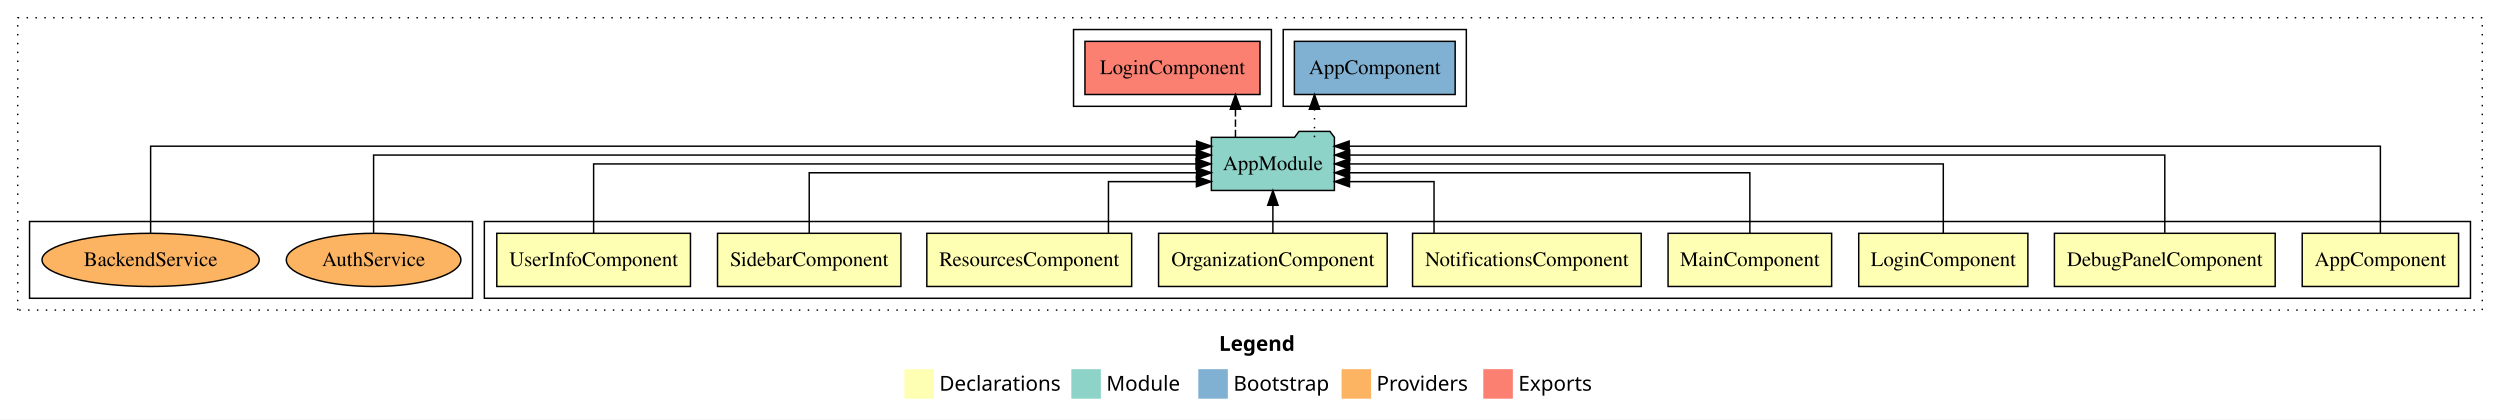
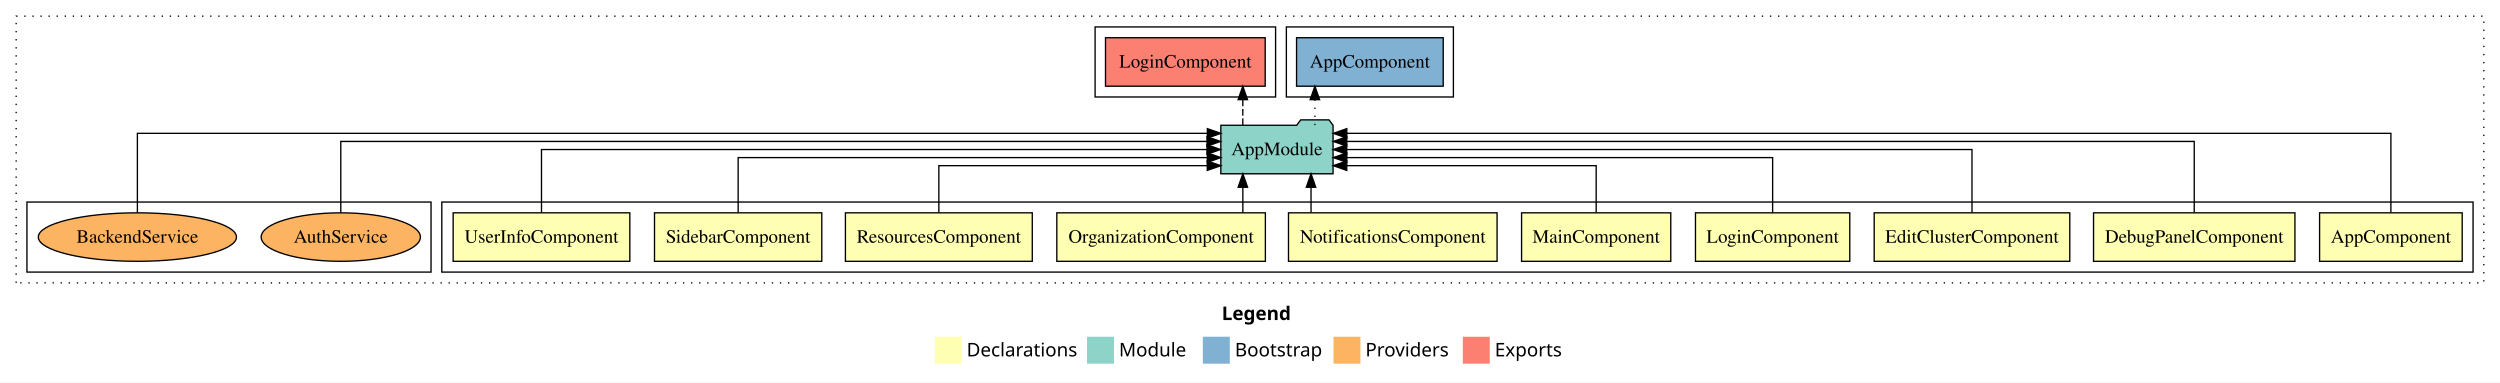
- <svg xmlns="http://www.w3.org/2000/svg" width="1693pt" height="284pt" viewBox="0.00 0.00 1693.00 284.00">
+ <svg xmlns="http://www.w3.org/2000/svg" width="1856pt" height="284pt" viewBox="0.00 0.00 1856.00 284.00">
  <g id="graph0" class="graph" transform="scale(1 1) rotate(0) translate(4 280)">
-     <polygon fill="#ffffff" stroke="transparent" points="-4,4 -4,-280 1689,-280 1689,4 -4,4" />
-     <text text-anchor="start" x="821.509" y="-42.4" font-family="sans-serif" font-weight="bold" font-size="14.00" fill="#000000">Legend</text>
-     <polygon fill="#ffffb3" stroke="transparent" points="608.5,-10 608.5,-30 628.5,-30 628.5,-10 608.5,-10" />
-     <text text-anchor="start" x="632.129" y="-15.4" font-family="sans-serif" font-size="14.00" fill="#000000">  Declarations</text>
-     <polygon fill="#8dd3c7" stroke="transparent" points="721.5,-10 721.5,-30 741.5,-30 741.5,-10 721.5,-10" />
-     <text text-anchor="start" x="745.225" y="-15.4" font-family="sans-serif" font-size="14.00" fill="#000000">  Module</text>
-     <polygon fill="#80b1d3" stroke="transparent" points="807.5,-10 807.5,-30 827.5,-30 827.5,-10 807.5,-10" />
-     <text text-anchor="start" x="831.281" y="-15.4" font-family="sans-serif" font-size="14.00" fill="#000000">  Bootstrap</text>
-     <polygon fill="#fdb462" stroke="transparent" points="904.5,-10 904.5,-30 924.5,-30 924.5,-10 904.5,-10" />
-     <text text-anchor="start" x="928.173" y="-15.4" font-family="sans-serif" font-size="14.00" fill="#000000">  Providers</text>
-     <polygon fill="#fb8072" stroke="transparent" points="1000.5,-10 1000.5,-30 1020.5,-30 1020.5,-10 1000.5,-10" />
-     <text text-anchor="start" x="1024.226" y="-15.4" font-family="sans-serif" font-size="14.00" fill="#000000">  Exports</text>
+     <polygon fill="#ffffff" stroke="transparent" points="-4,4 -4,-280 1852,-280 1852,4 -4,4" />
+     <text text-anchor="start" x="903.009" y="-42.4" font-family="sans-serif" font-weight="bold" font-size="14.00" fill="#000000">Legend</text>
+     <polygon fill="#ffffb3" stroke="transparent" points="690,-10 690,-30 710,-30 710,-10 690,-10" />
+     <text text-anchor="start" x="713.629" y="-15.4" font-family="sans-serif" font-size="14.00" fill="#000000">  Declarations</text>
+     <polygon fill="#8dd3c7" stroke="transparent" points="803,-10 803,-30 823,-30 823,-10 803,-10" />
+     <text text-anchor="start" x="826.725" y="-15.4" font-family="sans-serif" font-size="14.00" fill="#000000">  Module</text>
+     <polygon fill="#80b1d3" stroke="transparent" points="889,-10 889,-30 909,-30 909,-10 889,-10" />
+     <text text-anchor="start" x="912.781" y="-15.4" font-family="sans-serif" font-size="14.00" fill="#000000">  Bootstrap</text>
+     <polygon fill="#fdb462" stroke="transparent" points="986,-10 986,-30 1006,-30 1006,-10 986,-10" />
+     <text text-anchor="start" x="1009.673" y="-15.4" font-family="sans-serif" font-size="14.00" fill="#000000">  Providers</text>
+     <polygon fill="#fb8072" stroke="transparent" points="1082,-10 1082,-30 1102,-30 1102,-10 1082,-10" />
+     <text text-anchor="start" x="1105.726" y="-15.4" font-family="sans-serif" font-size="14.00" fill="#000000">  Exports</text>
    <g id="clust1" class="cluster">
-       <polygon fill="none" stroke="#000000" stroke-dasharray="1,5" points="8,-70 8,-268 1677,-268 1677,-70 8,-70" />
+       <polygon fill="none" stroke="#000000" stroke-dasharray="1,5" points="8,-70 8,-268 1840,-268 1840,-70 8,-70" />
    </g>
    <g id="clust2" class="cluster">
-       <polygon fill="none" stroke="#000000" points="324,-78 324,-130 1669,-130 1669,-78 324,-78" />
-     </g>
-     <g id="clust13" class="cluster">
-       <polygon fill="none" stroke="#000000" points="723,-208 723,-260 857,-260 857,-208 723,-208" />
+       <polygon fill="none" stroke="#000000" points="324,-78 324,-130 1832,-130 1832,-78 324,-78" />
    </g>
    <g id="clust14" class="cluster">
-       <polygon fill="none" stroke="#000000" points="865,-208 865,-260 989,-260 989,-208 865,-208" />
+       <polygon fill="none" stroke="#000000" points="809,-208 809,-260 943,-260 943,-208 809,-208" />
    </g>
    <g id="clust15" class="cluster">
+       <polygon fill="none" stroke="#000000" points="951,-208 951,-260 1075,-260 1075,-208 951,-208" />
+     </g>
+     <g id="clust16" class="cluster">
      <polygon fill="none" stroke="#000000" points="16,-78 16,-130 316,-130 316,-78 16,-78" />
    </g>
    <g id="node1" class="node">
-       <polygon fill="#ffffb3" stroke="#000000" points="1660.94,-122 1555.06,-122 1555.06,-86 1660.94,-86 1660.94,-122" />
-       <text text-anchor="middle" x="1608" y="-99.8" font-family="Times,serif" font-size="14.00" fill="#000000">AppComponent</text>
+       <polygon fill="#ffffb3" stroke="#000000" points="1823.94,-122 1718.06,-122 1718.06,-86 1823.94,-86 1823.94,-122" />
+       <text text-anchor="middle" x="1771" y="-99.8" font-family="Times,serif" font-size="14.00" fill="#000000">AppComponent</text>
    </g>
-     <g id="node10" class="node">
-       <polygon fill="#8dd3c7" stroke="#000000" points="899.657,-187 896.657,-191 875.657,-191 872.657,-187 816.343,-187 816.343,-151 899.657,-151 899.657,-187" />
-       <text text-anchor="middle" x="858" y="-164.8" font-family="Times,serif" font-size="14.00" fill="#000000">AppModule</text>
+     <g id="node11" class="node">
+       <polygon fill="#8dd3c7" stroke="#000000" points="985.657,-187 982.657,-191 961.657,-191 958.657,-187 902.343,-187 902.343,-151 985.657,-151 985.657,-187" />
+       <text text-anchor="middle" x="944" y="-164.8" font-family="Times,serif" font-size="14.00" fill="#000000">AppModule</text>
    </g>
    <g id="edge1" class="edge">
-       <path fill="none" stroke="#000000" d="M1608,-122.248C1608,-145.018 1608,-181 1608,-181 1608,-181 909.661,-181 909.661,-181" />
-       <polygon fill="#000000" stroke="#000000" points="909.661,-177.5 899.661,-181 909.66,-184.5 909.661,-177.5" />
+       <path fill="none" stroke="#000000" d="M1771,-122.248C1771,-145.018 1771,-181 1771,-181 1771,-181 995.862,-181 995.862,-181" />
+       <polygon fill="#000000" stroke="#000000" points="995.862,-177.5 985.862,-181 995.862,-184.5 995.862,-177.5" />
    </g>
    <g id="node2" class="node">
-       <polygon fill="#ffffb3" stroke="#000000" points="1536.756,-122 1387.244,-122 1387.244,-86 1536.756,-86 1536.756,-122" />
-       <text text-anchor="middle" x="1462" y="-99.8" font-family="Times,serif" font-size="14.00" fill="#000000">DebugPanelComponent</text>
+       <polygon fill="#ffffb3" stroke="#000000" points="1699.756,-122 1550.244,-122 1550.244,-86 1699.756,-86 1699.756,-122" />
+       <text text-anchor="middle" x="1625" y="-99.8" font-family="Times,serif" font-size="14.00" fill="#000000">DebugPanelComponent</text>
    </g>
    <g id="edge2" class="edge">
-       <path fill="none" stroke="#000000" d="M1462,-122.284C1462,-143.321 1462,-175 1462,-175 1462,-175 909.993,-175 909.993,-175" />
-       <polygon fill="#000000" stroke="#000000" points="909.993,-171.5 899.993,-175 909.992,-178.5 909.993,-171.5" />
+       <path fill="none" stroke="#000000" d="M1625,-122.284C1625,-143.321 1625,-175 1625,-175 1625,-175 995.83,-175 995.83,-175" />
+       <polygon fill="#000000" stroke="#000000" points="995.83,-171.5 985.83,-175 995.83,-178.5 995.83,-171.5" />
    </g>
    <g id="node3" class="node">
+       <polygon fill="#ffffb3" stroke="#000000" points="1532.604,-122 1387.396,-122 1387.396,-86 1532.604,-86 1532.604,-122" />
+       <text text-anchor="middle" x="1460" y="-99.8" font-family="Times,serif" font-size="14.00" fill="#000000">EditClusterComponent</text>
+     </g>
+     <g id="edge3" class="edge">
+       <path fill="none" stroke="#000000" d="M1460,-122.106C1460,-141.339 1460,-169 1460,-169 1460,-169 995.789,-169 995.789,-169" />
+       <polygon fill="#000000" stroke="#000000" points="995.789,-165.5 985.789,-169 995.789,-172.5 995.789,-165.5" />
+     </g>
+     <g id="node4" class="node">
      <polygon fill="#ffffb3" stroke="#000000" points="1369.276,-122 1254.724,-122 1254.724,-86 1369.276,-86 1369.276,-122" />
      <text text-anchor="middle" x="1312" y="-99.8" font-family="Times,serif" font-size="14.00" fill="#000000">LoginComponent</text>
    </g>
-     <g id="edge3" class="edge">
-       <path fill="none" stroke="#000000" d="M1312,-122.106C1312,-141.339 1312,-169 1312,-169 1312,-169 909.898,-169 909.898,-169" />
-       <polygon fill="#000000" stroke="#000000" points="909.898,-165.5 899.898,-169 909.897,-172.5 909.898,-165.5" />
+     <g id="edge4" class="edge">
+       <path fill="none" stroke="#000000" d="M1312,-122.022C1312,-139.373 1312,-163 1312,-163 1312,-163 995.856,-163 995.856,-163" />
+       <polygon fill="#000000" stroke="#000000" points="995.856,-159.5 985.856,-163 995.856,-166.5 995.856,-159.5" />
    </g>
-     <g id="node4" class="node">
+     <g id="node5" class="node">
      <polygon fill="#ffffb3" stroke="#000000" points="1236.382,-122 1125.618,-122 1125.618,-86 1236.382,-86 1236.382,-122" />
      <text text-anchor="middle" x="1181" y="-99.8" font-family="Times,serif" font-size="14.00" fill="#000000">MainComponent</text>
    </g>
-     <g id="edge4" class="edge">
-       <path fill="none" stroke="#000000" d="M1181,-122.022C1181,-139.373 1181,-163 1181,-163 1181,-163 909.895,-163 909.895,-163" />
-       <polygon fill="#000000" stroke="#000000" points="909.895,-159.5 899.895,-163 909.895,-166.5 909.895,-159.5" />
+     <g id="edge5" class="edge">
+       <path fill="none" stroke="#000000" d="M1181,-122.24C1181,-137.571 1181,-157 1181,-157 1181,-157 995.825,-157 995.825,-157" />
+       <polygon fill="#000000" stroke="#000000" points="995.825,-153.5 985.825,-157 995.825,-160.5 995.825,-153.5" />
    </g>
-     <g id="node5" class="node">
+     <g id="node6" class="node">
      <polygon fill="#ffffb3" stroke="#000000" points="1107.427,-122 952.573,-122 952.573,-86 1107.427,-86 1107.427,-122" />
      <text text-anchor="middle" x="1030" y="-99.8" font-family="Times,serif" font-size="14.00" fill="#000000">NotificationsComponent</text>
    </g>
-     <g id="edge5" class="edge">
-       <path fill="none" stroke="#000000" d="M967.128,-122.24C967.128,-137.571 967.128,-157 967.128,-157 967.128,-157 909.88,-157 909.88,-157" />
-       <polygon fill="#000000" stroke="#000000" points="909.88,-153.5 899.88,-157 909.88,-160.5 909.88,-153.5" />
+     <g id="edge6" class="edge">
+       <path fill="none" stroke="#000000" d="M969.308,-122.106C969.308,-122.106 969.308,-140.991 969.308,-140.991" />
+       <polygon fill="#000000" stroke="#000000" points="965.808,-140.991 969.308,-150.991 972.808,-140.991 965.808,-140.991" />
    </g>
-     <g id="node6" class="node">
+     <g id="node7" class="node">
      <polygon fill="#ffffb3" stroke="#000000" points="935.416,-122 780.584,-122 780.584,-86 935.416,-86 935.416,-122" />
      <text text-anchor="middle" x="858" y="-99.8" font-family="Times,serif" font-size="14.00" fill="#000000">OrganizationComponent</text>
    </g>
-     <g id="edge6" class="edge">
-       <path fill="none" stroke="#000000" d="M858,-122.106C858,-122.106 858,-140.991 858,-140.991" />
-       <polygon fill="#000000" stroke="#000000" points="854.5,-140.991 858,-150.991 861.5,-140.991 854.5,-140.991" />
+     <g id="edge7" class="edge">
+       <path fill="none" stroke="#000000" d="M918.69,-122.106C918.69,-122.106 918.69,-140.991 918.69,-140.991" />
+       <polygon fill="#000000" stroke="#000000" points="915.19,-140.991 918.69,-150.991 922.19,-140.991 915.19,-140.991" />
    </g>
-     <g id="node7" class="node">
+     <g id="node8" class="node">
      <polygon fill="#ffffb3" stroke="#000000" points="762.363,-122 623.637,-122 623.637,-86 762.363,-86 762.363,-122" />
      <text text-anchor="middle" x="693" y="-99.8" font-family="Times,serif" font-size="14.00" fill="#000000">ResourcesComponent</text>
    </g>
-     <g id="edge7" class="edge">
-       <path fill="none" stroke="#000000" d="M746.647,-122.24C746.647,-137.571 746.647,-157 746.647,-157 746.647,-157 806.219,-157 806.219,-157" />
-       <polygon fill="#000000" stroke="#000000" points="806.219,-160.5 816.219,-157 806.219,-153.5 806.219,-160.5" />
+     <g id="edge8" class="edge">
+       <path fill="none" stroke="#000000" d="M693,-122.24C693,-137.571 693,-157 693,-157 693,-157 892.271,-157 892.271,-157" />
+       <polygon fill="#000000" stroke="#000000" points="892.271,-160.5 902.271,-157 892.271,-153.5 892.271,-160.5" />
    </g>
-     <g id="node8" class="node">
+     <g id="node9" class="node">
      <polygon fill="#ffffb3" stroke="#000000" points="606.095,-122 481.905,-122 481.905,-86 606.095,-86 606.095,-122" />
      <text text-anchor="middle" x="544" y="-99.8" font-family="Times,serif" font-size="14.00" fill="#000000">SidebarComponent</text>
    </g>
-     <g id="edge8" class="edge">
-       <path fill="none" stroke="#000000" d="M544,-122.022C544,-139.373 544,-163 544,-163 544,-163 806.303,-163 806.303,-163" />
-       <polygon fill="#000000" stroke="#000000" points="806.303,-166.5 816.303,-163 806.303,-159.5 806.303,-166.5" />
+     <g id="edge9" class="edge">
+       <path fill="none" stroke="#000000" d="M544,-122.022C544,-139.373 544,-163 544,-163 544,-163 892.325,-163 892.325,-163" />
+       <polygon fill="#000000" stroke="#000000" points="892.325,-166.5 902.325,-163 892.325,-159.5 892.325,-166.5" />
    </g>
-     <g id="node9" class="node">
+     <g id="node10" class="node">
      <polygon fill="#ffffb3" stroke="#000000" points="463.58,-122 332.42,-122 332.42,-86 463.58,-86 463.58,-122" />
      <text text-anchor="middle" x="398" y="-99.8" font-family="Times,serif" font-size="14.00" fill="#000000">UserInfoComponent</text>
    </g>
-     <g id="edge9" class="edge">
-       <path fill="none" stroke="#000000" d="M398,-122.106C398,-141.339 398,-169 398,-169 398,-169 805.959,-169 805.959,-169" />
-       <polygon fill="#000000" stroke="#000000" points="805.959,-172.5 815.959,-169 805.959,-165.5 805.959,-172.5" />
-     </g>
-     <g id="node11" class="node">
-       <polygon fill="#fb8072" stroke="#000000" points="849.276,-252 730.724,-252 730.724,-216 849.276,-216 849.276,-252" />
-       <text text-anchor="middle" x="790" y="-229.8" font-family="Times,serif" font-size="14.00" fill="#000000">LoginComponent </text>
-     </g>
    <g id="edge10" class="edge">
-       <path fill="none" stroke="#000000" stroke-dasharray="5,2" d="M832.655,-187.106C832.655,-187.106 832.655,-205.991 832.655,-205.991" />
-       <polygon fill="#000000" stroke="#000000" points="829.155,-205.991 832.655,-215.991 836.155,-205.991 829.155,-205.991" />
+       <path fill="none" stroke="#000000" d="M398,-122.106C398,-141.339 398,-169 398,-169 398,-169 892.063,-169 892.063,-169" />
+       <polygon fill="#000000" stroke="#000000" points="892.063,-172.5 902.063,-169 892.063,-165.5 892.063,-172.5" />
    </g>
    <g id="node12" class="node">
-       <polygon fill="#80b1d3" stroke="#000000" points="981.439,-252 872.561,-252 872.561,-216 981.439,-216 981.439,-252" />
-       <text text-anchor="middle" x="927" y="-229.8" font-family="Times,serif" font-size="14.00" fill="#000000">AppComponent </text>
+       <polygon fill="#fb8072" stroke="#000000" points="935.276,-252 816.724,-252 816.724,-216 935.276,-216 935.276,-252" />
+       <text text-anchor="middle" x="876" y="-229.8" font-family="Times,serif" font-size="14.00" fill="#000000">LoginComponent </text>
    </g>
    <g id="edge11" class="edge">
-       <path fill="none" stroke="#000000" stroke-dasharray="1,5" d="M886.179,-187.106C886.179,-187.106 886.179,-205.991 886.179,-205.991" />
-       <polygon fill="#000000" stroke="#000000" points="882.679,-205.991 886.179,-215.991 889.679,-205.991 882.679,-205.991" />
+       <path fill="none" stroke="#000000" stroke-dasharray="5,2" d="M918.655,-187.106C918.655,-187.106 918.655,-205.991 918.655,-205.991" />
+       <polygon fill="#000000" stroke="#000000" points="915.155,-205.991 918.655,-215.991 922.155,-205.991 915.155,-205.991" />
    </g>
    <g id="node13" class="node">
+       <polygon fill="#80b1d3" stroke="#000000" points="1067.439,-252 958.561,-252 958.561,-216 1067.439,-216 1067.439,-252" />
+       <text text-anchor="middle" x="1013" y="-229.8" font-family="Times,serif" font-size="14.00" fill="#000000">AppComponent </text>
+     </g>
+     <g id="edge12" class="edge">
+       <path fill="none" stroke="#000000" stroke-dasharray="1,5" d="M972.179,-187.106C972.179,-187.106 972.179,-205.991 972.179,-205.991" />
+       <polygon fill="#000000" stroke="#000000" points="968.679,-205.991 972.179,-215.991 975.679,-205.991 968.679,-205.991" />
+     </g>
+     <g id="node14" class="node">
      <ellipse fill="#fdb462" stroke="#000000" cx="249" cy="-104" rx="59.108" ry="18" />
      <text text-anchor="middle" x="249" y="-99.8" font-family="Times,serif" font-size="14.00" fill="#000000">AuthService</text>
    </g>
-     <g id="edge12" class="edge">
-       <path fill="none" stroke="#000000" d="M249,-122.284C249,-143.321 249,-175 249,-175 249,-175 806.141,-175 806.141,-175" />
-       <polygon fill="#000000" stroke="#000000" points="806.141,-178.5 816.141,-175 806.141,-171.5 806.141,-178.5" />
+     <g id="edge13" class="edge">
+       <path fill="none" stroke="#000000" d="M249,-122.284C249,-143.321 249,-175 249,-175 249,-175 892.09,-175 892.09,-175" />
+       <polygon fill="#000000" stroke="#000000" points="892.09,-178.5 902.09,-175 892.09,-171.5 892.09,-178.5" />
    </g>
-     <g id="node14" class="node">
+     <g id="node15" class="node">
      <ellipse fill="#fdb462" stroke="#000000" cx="98" cy="-104" rx="73.556" ry="18" />
      <text text-anchor="middle" x="98" y="-99.8" font-family="Times,serif" font-size="14.00" fill="#000000">BackendService</text>
    </g>
-     <g id="edge13" class="edge">
-       <path fill="none" stroke="#000000" d="M98,-122.248C98,-145.018 98,-181 98,-181 98,-181 806.328,-181 806.328,-181" />
-       <polygon fill="#000000" stroke="#000000" points="806.328,-184.5 816.328,-181 806.328,-177.5 806.328,-184.5" />
+     <g id="edge14" class="edge">
+       <path fill="none" stroke="#000000" d="M98,-122.248C98,-145.018 98,-181 98,-181 98,-181 892.335,-181 892.335,-181" />
+       <polygon fill="#000000" stroke="#000000" points="892.335,-184.5 902.335,-181 892.335,-177.5 892.335,-184.5" />
    </g>
  </g>
</svg>
